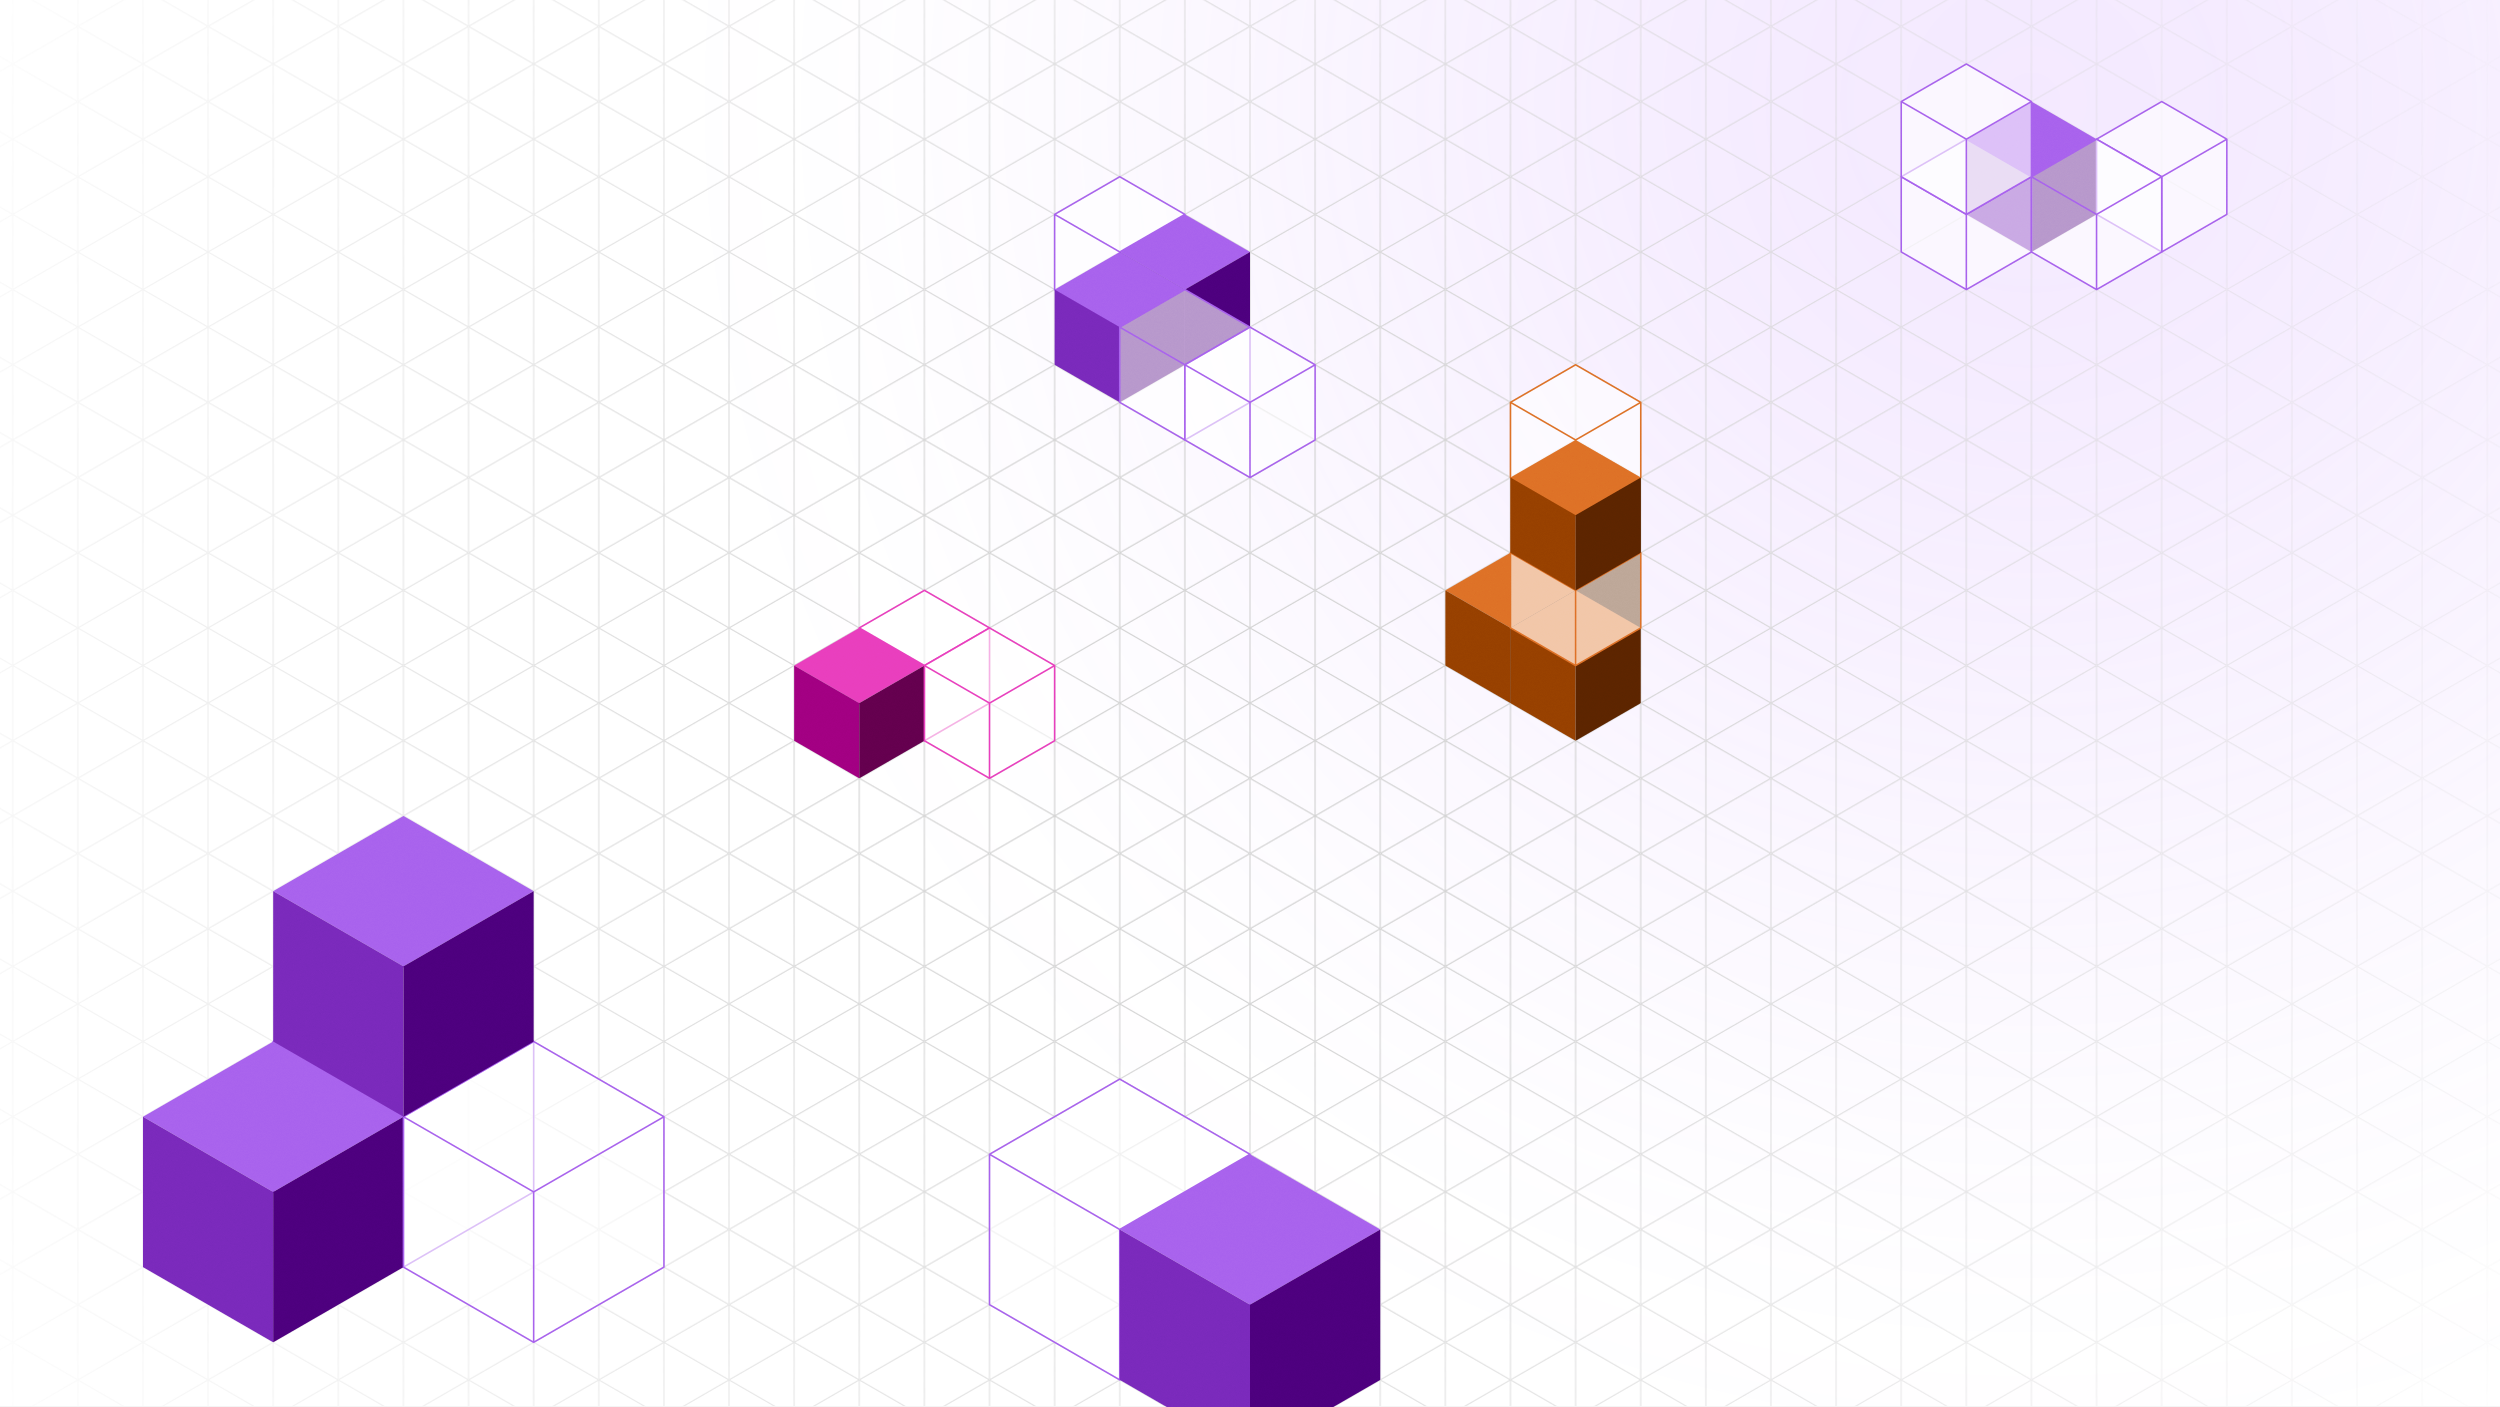
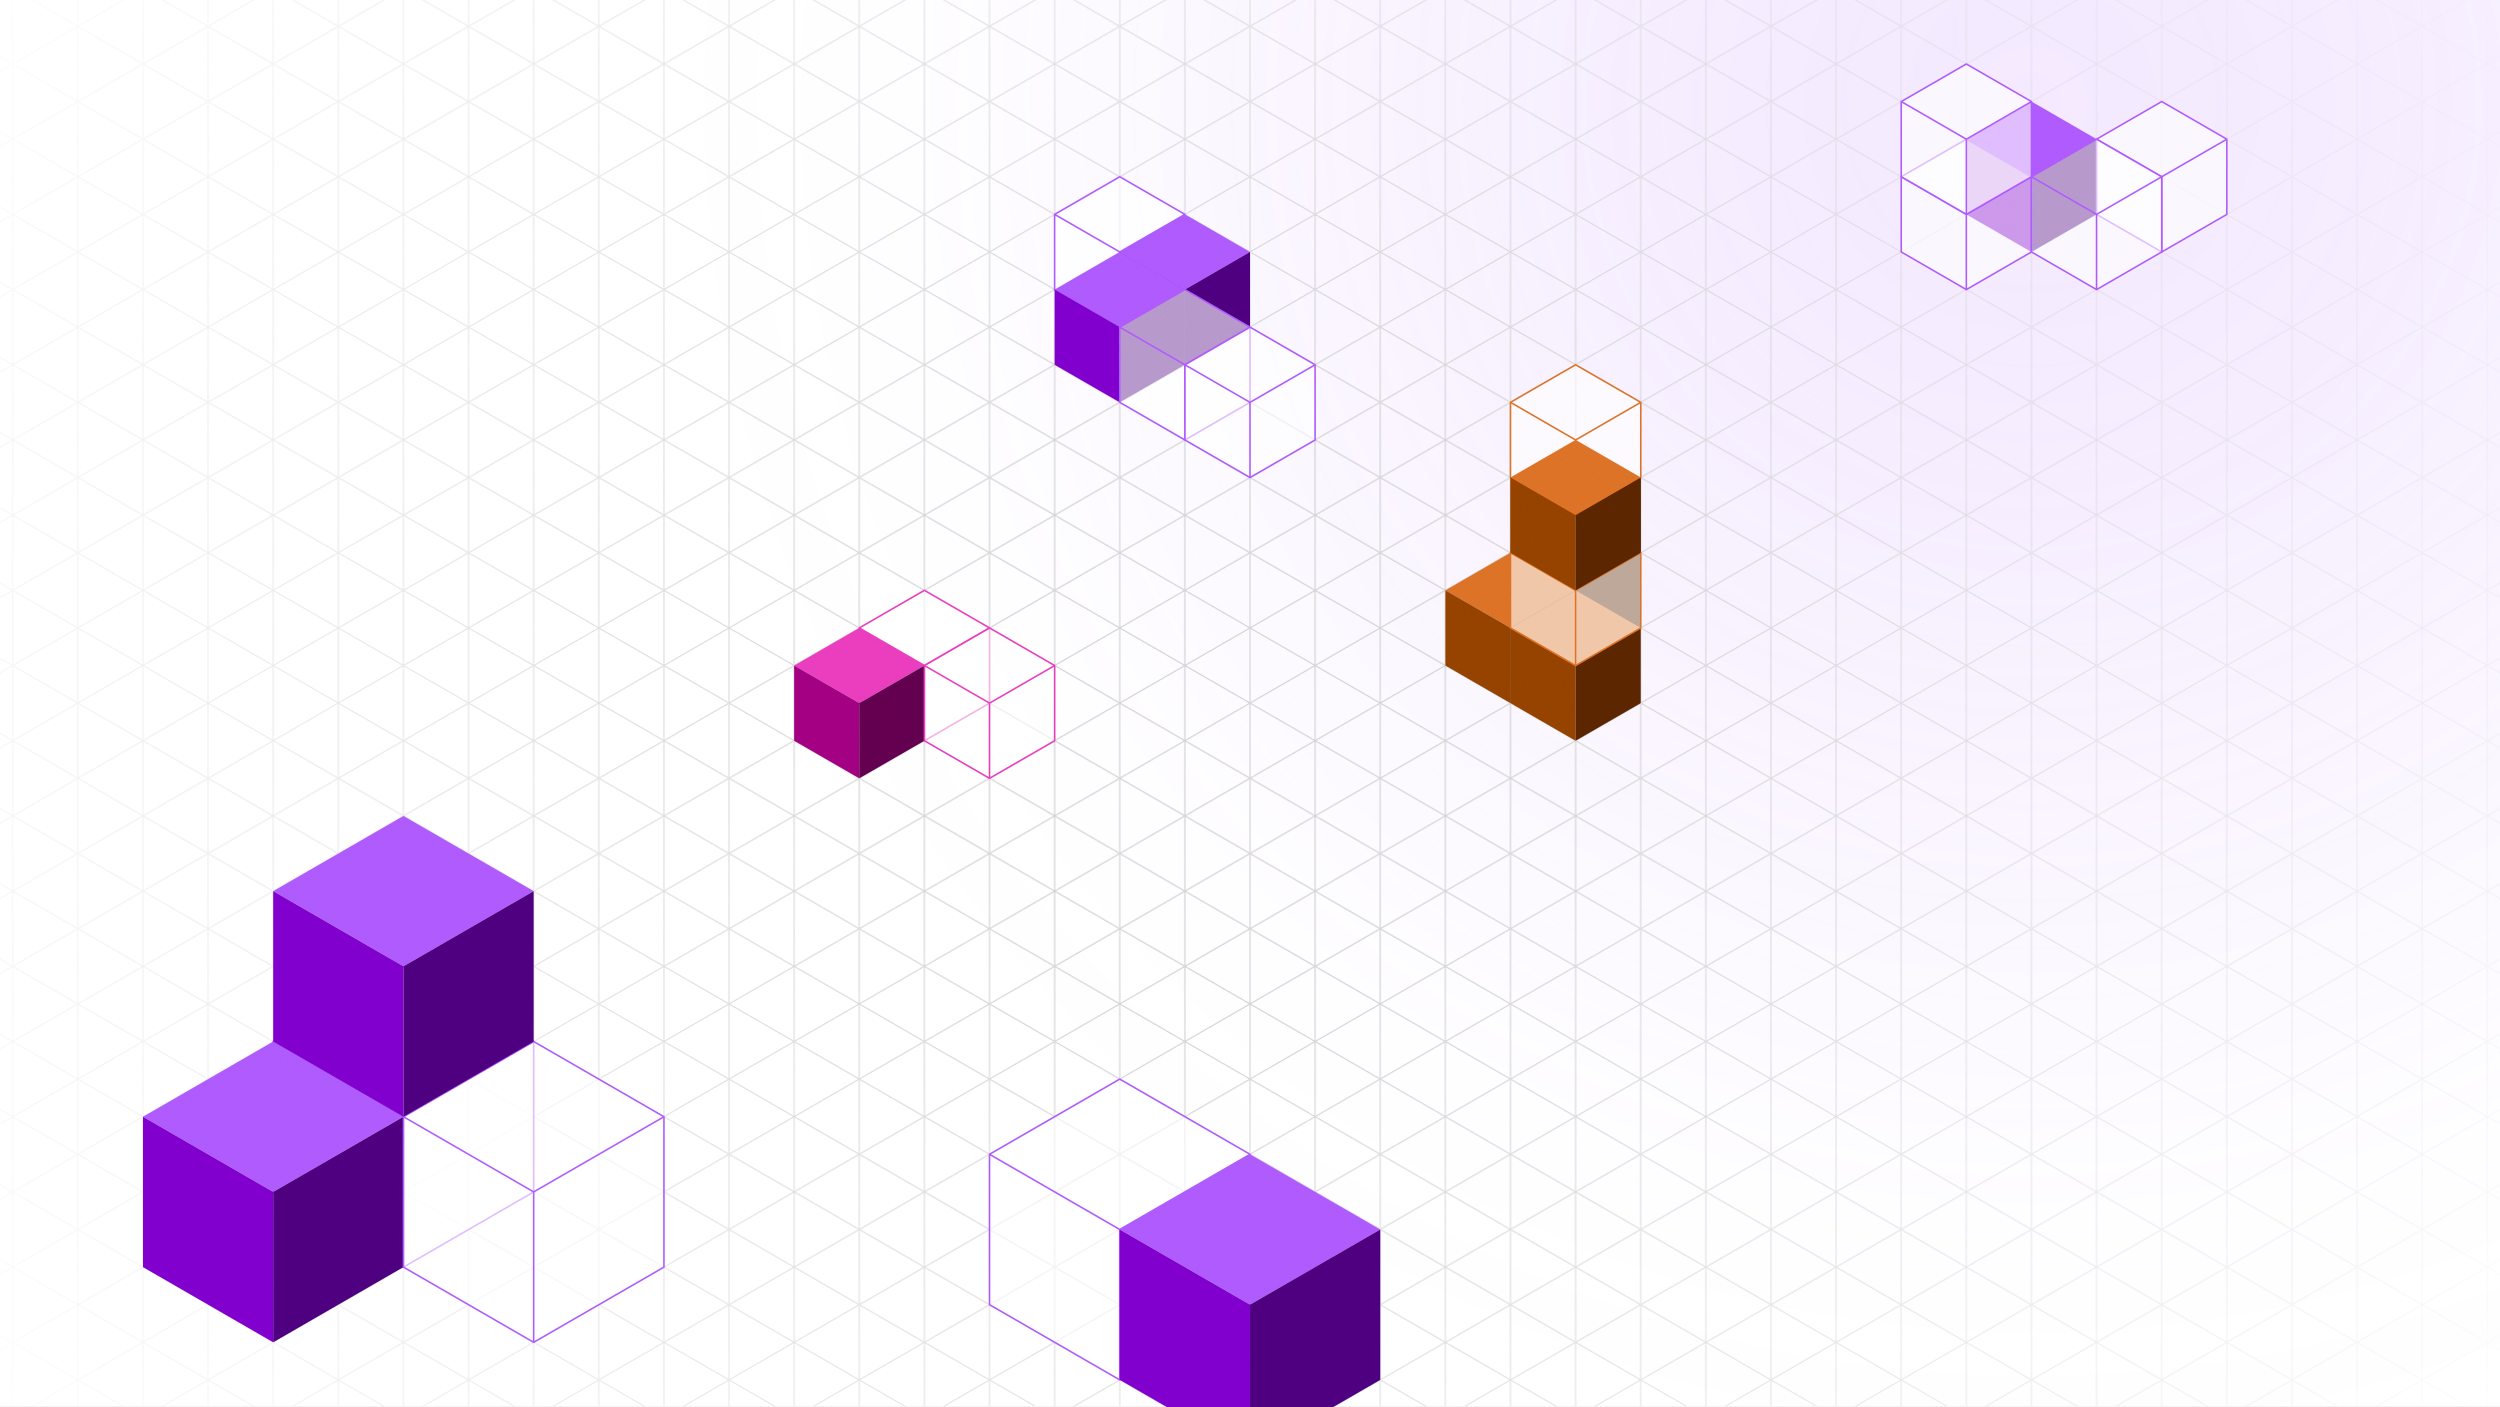
<svg xmlns="http://www.w3.org/2000/svg" width="3840" height="2160" viewBox="0 0 3840 2160">
  <defs>
    <pattern id="iso" patternUnits="userSpaceOnUse" width="200.05" height="115.5" patternTransform="translate(-80.52 -75)">
      <path d="M0 0L200.05 115.5M0 115.5L200.05 0M0 0V115.5M100.03 0V115.5M200.05 0V115.5" fill="none" stroke="#d4d4d4" stroke-width="1.8" />
    </pattern>
    <radialGradient id="vig-g" gradientUnits="userSpaceOnUse" cx="1920" cy="1080" r="2202.9">
      <stop offset="0" stop-color="#fff" />
      <stop offset="0.2" stop-color="#fff" />
      <stop offset="1" stop-color="#fff" stop-opacity="0.05" />
    </radialGradient>
    <mask id="vig" maskUnits="userSpaceOnUse" x="0" y="0" width="3840" height="2160">
      <rect width="3840" height="2160" fill="url(#vig-g)" />
    </mask>
    <radialGradient id="glow" gradientUnits="userSpaceOnUse" cx="3120.3" cy="156" r="2112">
      <stop offset="0" stop-color="#bb7aff" stop-opacity="0.16" />
      <stop offset="0.125" stop-color="#bb7aff" stop-opacity="0.153" />
      <stop offset="0.25" stop-color="#bb7aff" stop-opacity="0.135" />
      <stop offset="0.375" stop-color="#bb7aff" stop-opacity="0.109" />
      <stop offset="0.5" stop-color="#bb7aff" stop-opacity="0.08" />
      <stop offset="0.625" stop-color="#bb7aff" stop-opacity="0.051" />
      <stop offset="0.75" stop-color="#bb7aff" stop-opacity="0.025" />
      <stop offset="0.875" stop-color="#bb7aff" stop-opacity="0.007" />
      <stop offset="1" stop-color="#bb7aff" stop-opacity="0" />
    </radialGradient>
    <filter id="grain" x="0" y="0" width="100%" height="100%" color-interpolation-filters="sRGB">
      <feTurbulence type="fractalNoise" baseFrequency="0.85" numOctaves="2" seed="65305" stitchTiles="stitch" />
      <feColorMatrix type="matrix" values="0.33 0.33 0.33 0 0 0.33 0.33 0.33 0 0 0.33 0.33 0.33 0 0 0 0 0 0 1" />
    </filter>
  </defs>
  <rect width="3840" height="2160" fill="#ffffff" />
  <rect width="3840" height="2160" fill="url(#glow)" />
  <g mask="url(#vig)">
    <rect width="3840" height="2160" fill="url(#iso)" />
  </g>
  <g>
    <g>
-       <path d="M3120.3 156L3220.3 213.8L3120.3 271.5L3020.3 213.8Z" fill="#a963ed" />
-       <path d="M3020.3 213.8L3120.3 271.5L3120.3 387L3020.3 329.3Z" fill="#7b2abc" />
-       <path d="M3120.3 271.5L3220.3 213.8L3220.3 329.3L3120.3 387Z" fill="#4e007f" />
+       <path d="M3120.3 156L3220.3 213.8L3120.3 271.5L3020.3 213.8Z" fill="#af5bfd" />
+       <path d="M3020.3 213.8L3120.3 271.5L3120.3 387L3020.3 329.3Z" fill="#8100cd" />
+       <path d="M3120.3 271.5L3220.3 213.8L3220.3 329.3L3120.3 387Z" fill="#4e0080" />
    </g>
-     <path d="M3320.4 156L3420.4 213.8L3320.4 271.5L3220.3 213.8ZM3220.3 213.8L3320.4 271.5L3320.4 387L3220.3 329.3ZM3320.4 271.5L3420.4 213.8L3420.4 329.3L3320.4 387Z" fill="#ffffff" fill-opacity="0.6" stroke="#a963ed" stroke-width="2.4" stroke-linejoin="round" />
-     <path d="M3020.3 213.8L3120.3 271.5L3020.3 329.3L2920.3 271.5ZM2920.3 271.5L3020.3 329.3L3020.3 444.8L2920.3 387ZM3020.3 329.3L3120.3 271.5L3120.3 387L3020.3 444.8Z" fill="#ffffff" fill-opacity="0.6" stroke="#a963ed" stroke-width="2.4" stroke-linejoin="round" />
-     <path d="M3220.3 213.8L3320.4 271.5L3220.3 329.3L3120.3 271.5ZM3120.3 271.5L3220.3 329.3L3220.3 444.8L3120.3 387ZM3220.3 329.3L3320.4 271.5L3320.4 387L3220.3 444.8Z" fill="#ffffff" fill-opacity="0.6" stroke="#a963ed" stroke-width="2.4" stroke-linejoin="round" />
-     <path d="M3020.3 98.3L3120.3 156L3020.3 213.8L2920.3 156ZM2920.3 156L3020.3 213.8L3020.3 329.3L2920.3 271.5ZM3020.3 213.8L3120.3 156L3120.3 271.5L3020.3 329.3Z" fill="#ffffff" fill-opacity="0.6" stroke="#a963ed" stroke-width="2.4" stroke-linejoin="round" />
-     <path d="M1719.9 271.5L1820 329.3L1719.9 387L1619.9 329.3ZM1619.9 329.3L1719.9 387L1719.9 502.5L1619.9 444.8ZM1719.9 387L1820 329.3L1820 444.8L1719.9 502.5Z" fill="#ffffff" fill-opacity="0.6" stroke="#a963ed" stroke-width="2.4" stroke-linejoin="round" />
+     <path d="M3320.4 156L3420.4 213.8L3320.4 271.5L3220.3 213.8ZM3220.3 213.8L3320.4 271.5L3320.4 387L3220.3 329.3ZM3320.4 271.5L3420.4 213.8L3420.4 329.3L3320.4 387Z" fill="#ffffff" fill-opacity="0.6" stroke="#af5bfd" stroke-width="2.4" stroke-linejoin="round" />
+     <path d="M3020.3 213.8L3120.3 271.5L3020.3 329.3L2920.3 271.5ZM2920.3 271.5L3020.3 329.3L3020.3 444.8L2920.3 387ZM3020.3 329.3L3120.3 271.5L3120.3 387L3020.3 444.8Z" fill="#ffffff" fill-opacity="0.6" stroke="#af5bfd" stroke-width="2.4" stroke-linejoin="round" />
+     <path d="M3220.3 213.8L3320.4 271.5L3220.3 329.3L3120.3 271.5ZM3120.3 271.5L3220.3 329.3L3220.3 444.8L3120.3 387ZM3220.3 329.3L3320.4 271.5L3320.4 387L3220.3 444.8Z" fill="#ffffff" fill-opacity="0.6" stroke="#af5bfd" stroke-width="2.4" stroke-linejoin="round" />
+     <path d="M3020.3 98.3L3120.3 156L3020.3 213.8L2920.3 156ZM2920.3 156L3020.3 213.8L3020.3 329.3L2920.3 271.5ZM3020.3 213.8L3120.3 156L3120.3 271.5L3020.3 329.3Z" fill="#ffffff" fill-opacity="0.6" stroke="#af5bfd" stroke-width="2.4" stroke-linejoin="round" />
+     <path d="M1719.9 271.5L1820 329.3L1719.9 387L1619.9 329.3ZM1619.9 329.3L1719.9 387L1719.9 502.5L1619.9 444.8ZM1719.9 387L1820 329.3L1820 444.8L1719.9 502.5Z" fill="#ffffff" fill-opacity="0.6" stroke="#af5bfd" stroke-width="2.4" stroke-linejoin="round" />
    <g>
-       <path d="M1820 329.3L1920 387L1820 444.8L1719.9 387Z" fill="#a963ed" />
-       <path d="M1719.9 387L1820 444.8L1820 560.3L1719.9 502.5Z" fill="#7b2abc" />
-       <path d="M1820 444.8L1920 387L1920 502.5L1820 560.3Z" fill="#4e007f" />
+       <path d="M1820 329.3L1920 387L1820 444.8L1719.9 387Z" fill="#af5bfd" />
+       <path d="M1719.9 387L1820 444.8L1820 560.3L1719.9 502.5Z" fill="#8100cd" />
+       <path d="M1820 444.8L1920 387L1920 502.5L1820 560.3Z" fill="#4e0080" />
    </g>
    <g>
-       <path d="M1719.9 387L1820 444.8L1719.9 502.5L1619.9 444.8Z" fill="#a963ed" />
-       <path d="M1619.9 444.8L1719.9 502.5L1719.9 618L1619.9 560.3Z" fill="#7b2abc" />
-       <path d="M1719.9 502.5L1820 444.8L1820 560.3L1719.9 618Z" fill="#4e007f" />
+       <path d="M1719.9 387L1820 444.8L1719.9 502.5L1619.9 444.8Z" fill="#af5bfd" />
+       <path d="M1619.9 444.8L1719.9 502.5L1719.9 618L1619.9 560.3Z" fill="#8100cd" />
+       <path d="M1719.9 502.5L1820 444.8L1820 560.3L1719.9 618Z" fill="#4e0080" />
    </g>
-     <path d="M1820 444.8L1920 502.5L1820 560.3L1719.9 502.5ZM1719.9 502.5L1820 560.3L1820 675.8L1719.9 618ZM1820 560.3L1920 502.5L1920 618L1820 675.8Z" fill="#ffffff" fill-opacity="0.6" stroke="#a963ed" stroke-width="2.4" stroke-linejoin="round" />
-     <path d="M1920 502.5L2020 560.3L1920 618L1820 560.3ZM1820 560.3L1920 618L1920 733.5L1820 675.8ZM1920 618L2020 560.3L2020 675.8L1920 733.5Z" fill="#ffffff" fill-opacity="0.6" stroke="#a963ed" stroke-width="2.4" stroke-linejoin="round" />
+     <path d="M1820 444.8L1920 502.5L1820 560.3L1719.9 502.5ZM1719.9 502.5L1820 560.3L1820 675.8L1719.9 618ZM1820 560.3L1920 502.5L1920 618L1820 675.8Z" fill="#ffffff" fill-opacity="0.6" stroke="#af5bfd" stroke-width="2.4" stroke-linejoin="round" />
+     <path d="M1920 502.5L2020 560.3L1920 618L1820 560.3ZM1820 560.3L1920 618L1920 733.5L1820 675.8ZM1920 618L2020 560.3L2020 675.8L1920 733.5Z" fill="#ffffff" fill-opacity="0.6" stroke="#af5bfd" stroke-width="2.4" stroke-linejoin="round" />
    <g>
-       <path d="M2420.1 791.3L2520.2 849L2420.1 906.8L2320.1 849Z" fill="#de7227" />
-       <path d="M2320.1 849L2420.1 906.8L2420.1 1022.3L2320.1 964.5Z" fill="#984100" />
-       <path d="M2420.1 906.8L2520.2 849L2520.2 964.5L2420.1 1022.3Z" fill="#5d2500" />
+       <path d="M2420.1 791.3L2520.2 849L2420.1 906.8L2320.1 849Z" fill="#dd7327" />
+       <path d="M2320.1 849L2420.1 906.8L2420.1 1022.3L2320.1 964.5Z" fill="#964300" />
+       <path d="M2420.1 906.8L2520.2 849L2520.2 964.5L2420.1 1022.3Z" fill="#5c2600" />
    </g>
    <g>
-       <path d="M2320.1 849L2420.1 906.8L2320.1 964.5L2220.1 906.8Z" fill="#de7227" />
-       <path d="M2220.1 906.8L2320.1 964.5L2320.1 1080L2220.1 1022.3Z" fill="#984100" />
-       <path d="M2320.1 964.5L2420.1 906.8L2420.1 1022.3L2320.1 1080Z" fill="#5d2500" />
+       <path d="M2320.1 849L2420.1 906.8L2320.1 964.5L2220.1 906.8Z" fill="#dd7327" />
+       <path d="M2220.1 906.8L2320.1 964.5L2320.1 1080L2220.1 1022.3Z" fill="#964300" />
+       <path d="M2320.1 964.5L2420.1 906.8L2420.1 1022.3L2320.1 1080Z" fill="#5c2600" />
    </g>
    <g>
-       <path d="M2420.1 675.8L2520.2 733.5L2420.1 791.3L2320.1 733.5Z" fill="#de7227" />
-       <path d="M2320.1 733.5L2420.1 791.3L2420.1 906.8L2320.1 849Z" fill="#984100" />
-       <path d="M2420.1 791.3L2520.2 733.5L2520.2 849L2420.1 906.8Z" fill="#5d2500" />
+       <path d="M2420.1 675.8L2520.2 733.5L2420.1 791.3L2320.1 733.5Z" fill="#dd7327" />
+       <path d="M2320.1 733.5L2420.1 791.3L2420.1 906.8L2320.1 849Z" fill="#964300" />
+       <path d="M2420.1 791.3L2520.2 733.5L2520.2 849L2420.1 906.8Z" fill="#5c2600" />
    </g>
    <g>
-       <path d="M2420.1 906.8L2520.2 964.5L2420.1 1022.3L2320.1 964.5Z" fill="#de7227" />
-       <path d="M2320.1 964.5L2420.1 1022.3L2420.1 1137.8L2320.1 1080Z" fill="#984100" />
-       <path d="M2420.1 1022.3L2520.2 964.5L2520.2 1080L2420.1 1137.8Z" fill="#5d2500" />
+       <path d="M2420.1 906.8L2520.2 964.5L2420.1 1022.3L2320.1 964.5Z" fill="#dd7327" />
+       <path d="M2320.1 964.5L2420.1 1022.3L2420.1 1137.8L2320.1 1080Z" fill="#964300" />
+       <path d="M2420.1 1022.3L2520.2 964.5L2520.2 1080L2420.1 1137.8Z" fill="#5c2600" />
    </g>
-     <path d="M2420.1 560.3L2520.2 618L2420.1 675.8L2320.1 618ZM2320.1 618L2420.1 675.8L2420.1 791.3L2320.1 733.5ZM2420.1 675.8L2520.2 618L2520.2 733.5L2420.1 791.3Z" fill="#ffffff" fill-opacity="0.6" stroke="#de7227" stroke-width="2.4" stroke-linejoin="round" />
-     <path d="M2420.1 791.3L2520.2 849L2420.1 906.8L2320.1 849ZM2320.1 849L2420.1 906.8L2420.1 1022.3L2320.1 964.5ZM2420.1 906.8L2520.2 849L2520.2 964.5L2420.1 1022.3Z" fill="#ffffff" fill-opacity="0.6" stroke="#de7227" stroke-width="2.4" stroke-linejoin="round" />
+     <path d="M2420.1 560.3L2520.2 618L2420.1 675.8L2320.1 618ZM2320.1 618L2420.1 675.8L2420.1 791.3L2320.1 733.5ZM2420.1 675.8L2520.2 618L2520.2 733.5L2420.1 791.3Z" fill="#ffffff" fill-opacity="0.6" stroke="#dd7327" stroke-width="2.4" stroke-linejoin="round" />
+     <path d="M2420.1 791.3L2520.2 849L2420.1 906.8L2320.1 849ZM2320.1 849L2420.1 906.8L2420.1 1022.3L2320.1 964.5ZM2420.1 906.8L2520.2 849L2520.2 964.5L2420.1 1022.3Z" fill="#ffffff" fill-opacity="0.6" stroke="#dd7327" stroke-width="2.4" stroke-linejoin="round" />
    <g>
-       <path d="M2420.1 675.8L2520.2 733.5L2420.1 791.3L2320.1 733.5Z" fill="#de7227" />
-       <path d="M2320.1 733.5L2420.1 791.3L2420.1 906.8L2320.1 849Z" fill="#984100" />
-       <path d="M2420.1 791.3L2520.2 733.5L2520.2 849L2420.1 906.8Z" fill="#5d2500" />
+       <path d="M2420.1 675.8L2520.2 733.5L2420.1 791.3L2320.1 733.5Z" fill="#dd7327" />
+       <path d="M2320.1 733.5L2420.1 791.3L2420.1 906.8L2320.1 849Z" fill="#964300" />
+       <path d="M2420.1 791.3L2520.2 733.5L2520.2 849L2420.1 906.8Z" fill="#5c2600" />
    </g>
-     <path d="M1419.9 906.8L1519.9 964.5L1419.9 1022.3L1319.8 964.5ZM1319.8 964.5L1419.9 1022.3L1419.9 1137.8L1319.8 1080ZM1419.9 1022.3L1519.9 964.5L1519.9 1080L1419.9 1137.8Z" fill="#ffffff" fill-opacity="0.6" stroke="#e93fbe" stroke-width="2.4" stroke-linejoin="round" />
+     <path d="M1419.9 906.8L1519.9 964.5L1419.9 1022.3L1319.8 964.5ZM1319.8 964.5L1419.9 1022.3L1419.9 1137.8L1319.8 1080ZM1419.9 1022.3L1519.9 964.5L1519.9 1080L1419.9 1137.8Z" fill="#ffffff" fill-opacity="0.6" stroke="#ea3ebf" stroke-width="2.4" stroke-linejoin="round" />
    <g>
-       <path d="M1319.8 964.5L1419.9 1022.3L1319.8 1080L1219.8 1022.3Z" fill="#e93fbe" />
+       <path d="M1319.8 964.5L1419.9 1022.3L1319.8 1080L1219.8 1022.3Z" fill="#ea3ebf" />
      <path d="M1219.8 1022.3L1319.8 1080L1319.8 1195.5L1219.8 1137.8Z" fill="#a30083" />
-       <path d="M1319.8 1080L1419.9 1022.3L1419.9 1137.8L1319.8 1195.5Z" fill="#65004f" />
+       <path d="M1319.8 1080L1419.9 1022.3L1419.9 1137.8L1319.8 1195.5Z" fill="#640050" />
    </g>
-     <path d="M1519.9 964.5L1619.9 1022.3L1519.9 1080L1419.9 1022.3ZM1419.9 1022.3L1519.9 1080L1519.9 1195.5L1419.9 1137.8ZM1519.9 1080L1619.9 1022.3L1619.9 1137.8L1519.9 1195.5Z" fill="#ffffff" fill-opacity="0.6" stroke="#e93fbe" stroke-width="2.4" stroke-linejoin="round" />
-     <path d="M619.7 1484.3L819.7 1599.8L619.7 1715.3L419.6 1599.8ZM419.6 1599.8L619.7 1715.3L619.7 1946.3L419.6 1830.8ZM619.7 1715.3L819.7 1599.8L819.7 1830.8L619.7 1946.3Z" fill="#ffffff" fill-opacity="0.6" stroke="#a963ed" stroke-width="2.4" stroke-linejoin="round" />
+     <path d="M1519.9 964.5L1619.9 1022.3L1519.9 1080L1419.9 1022.3ZM1419.9 1022.3L1519.9 1080L1519.9 1195.5L1419.9 1137.8ZM1519.9 1080L1619.9 1022.3L1619.9 1137.8L1519.9 1195.5Z" fill="#ffffff" fill-opacity="0.6" stroke="#ea3ebf" stroke-width="2.4" stroke-linejoin="round" />
+     <path d="M619.7 1484.3L819.7 1599.8L619.7 1715.3L419.6 1599.8ZM419.6 1599.8L619.7 1715.3L619.7 1946.3L419.6 1830.8ZM619.7 1715.3L819.7 1599.8L819.7 1830.8L619.7 1946.3Z" fill="#ffffff" fill-opacity="0.6" stroke="#af5bfd" stroke-width="2.4" stroke-linejoin="round" />
    <g>
-       <path d="M419.6 1599.8L619.7 1715.3L419.6 1830.8L219.6 1715.3Z" fill="#a963ed" />
-       <path d="M219.6 1715.3L419.6 1830.8L419.6 2061.8L219.6 1946.3Z" fill="#7b2abc" />
-       <path d="M419.6 1830.8L619.7 1715.3L619.7 1946.3L419.6 2061.8Z" fill="#4e007f" />
+       <path d="M419.6 1599.8L619.7 1715.3L419.6 1830.8L219.6 1715.3Z" fill="#af5bfd" />
+       <path d="M219.6 1715.3L419.6 1830.8L419.6 2061.8L219.6 1946.3Z" fill="#8100cd" />
+       <path d="M419.6 1830.8L619.7 1715.3L619.7 1946.3L419.6 2061.8Z" fill="#4e0080" />
    </g>
-     <path d="M819.7 1599.8L1019.8 1715.3L819.7 1830.8L619.7 1715.3ZM619.7 1715.3L819.7 1830.8L819.7 2061.8L619.7 1946.3ZM819.7 1830.8L1019.8 1715.3L1019.8 1946.3L819.7 2061.8Z" fill="#ffffff" fill-opacity="0.6" stroke="#a963ed" stroke-width="2.4" stroke-linejoin="round" />
+     <path d="M819.7 1599.8L1019.8 1715.3L819.7 1830.8L619.7 1715.3ZM619.7 1715.3L819.7 1830.8L819.7 2061.8L619.7 1946.3ZM819.7 1830.8L1019.8 1715.3L1019.8 1946.3L819.7 2061.8Z" fill="#ffffff" fill-opacity="0.6" stroke="#af5bfd" stroke-width="2.4" stroke-linejoin="round" />
    <g>
-       <path d="M619.7 1253.3L819.7 1368.8L619.7 1484.3L419.6 1368.8Z" fill="#a963ed" />
-       <path d="M419.6 1368.8L619.7 1484.3L619.7 1715.3L419.6 1599.8Z" fill="#7b2abc" />
-       <path d="M619.7 1484.3L819.7 1368.8L819.7 1599.8L619.7 1715.3Z" fill="#4e007f" />
+       <path d="M619.7 1253.3L819.7 1368.8L619.7 1484.3L419.6 1368.8Z" fill="#af5bfd" />
+       <path d="M419.6 1368.8L619.7 1484.3L619.7 1715.3L419.6 1599.8Z" fill="#8100cd" />
+       <path d="M619.7 1484.3L819.7 1368.8L819.7 1599.8L619.7 1715.3Z" fill="#4e0080" />
    </g>
-     <path d="M1719.9 1657.5L1920 1773L1719.9 1888.5L1519.9 1773ZM1519.9 1773L1719.9 1888.5L1719.9 2119.5L1519.9 2004ZM1719.9 1888.5L1920 1773L1920 2004L1719.9 2119.5Z" fill="#ffffff" fill-opacity="0.6" stroke="#a963ed" stroke-width="2.4" stroke-linejoin="round" />
+     <path d="M1719.9 1657.5L1920 1773L1719.9 1888.5L1519.9 1773ZM1519.9 1773L1719.9 1888.5L1719.9 2119.5L1519.9 2004ZM1719.9 1888.5L1920 1773L1920 2004L1719.9 2119.5Z" fill="#ffffff" fill-opacity="0.6" stroke="#af5bfd" stroke-width="2.4" stroke-linejoin="round" />
    <g>
-       <path d="M1920 1773L2120.1 1888.5L1920 2004L1719.9 1888.5Z" fill="#a963ed" />
-       <path d="M1719.9 1888.5L1920 2004L1920 2235L1719.9 2119.5Z" fill="#7b2abc" />
-       <path d="M1920 2004L2120.1 1888.5L2120.1 2119.5L1920 2235Z" fill="#4e007f" />
+       <path d="M1920 1773L2120.1 1888.5L1920 2004L1719.9 1888.5Z" fill="#af5bfd" />
+       <path d="M1719.9 1888.5L1920 2004L1920 2235L1719.9 2119.5Z" fill="#8100cd" />
+       <path d="M1920 2004L2120.1 1888.5L2120.1 2119.5L1920 2235Z" fill="#4e0080" />
    </g>
  </g>
  <rect width="3840" height="2160" filter="url(#grain)" opacity="0.048" style="mix-blend-mode:overlay" />
</svg>
